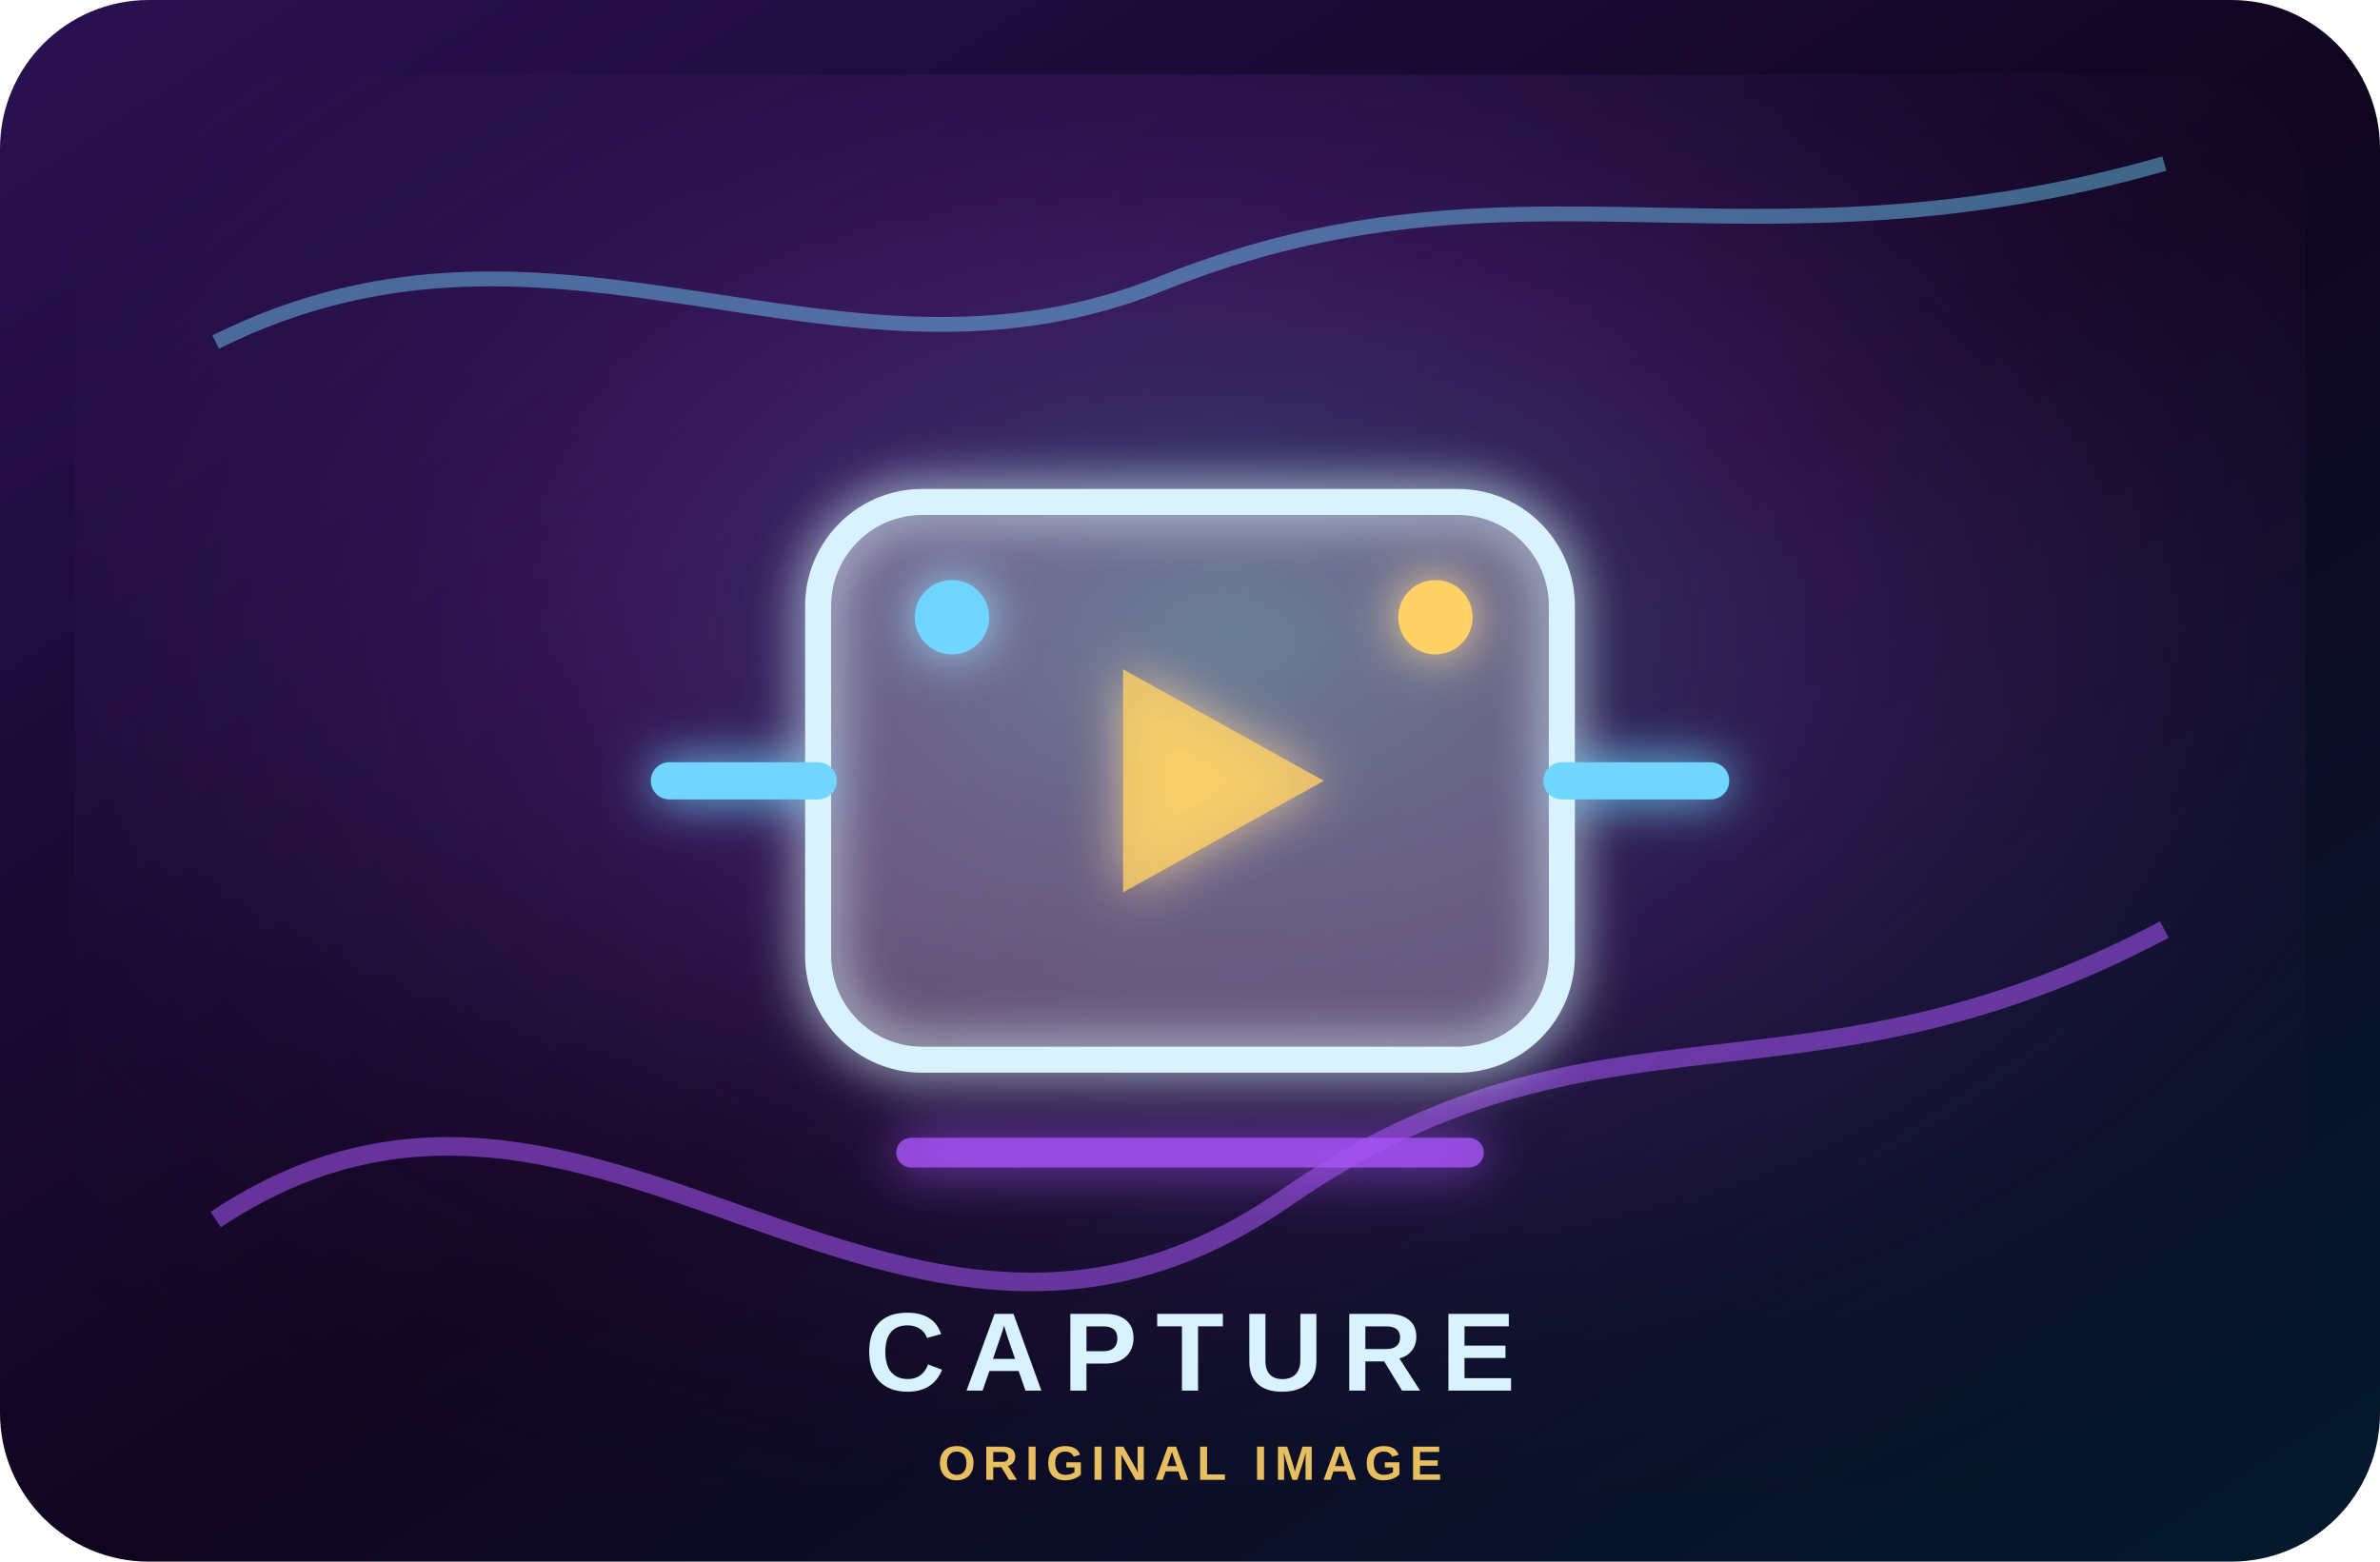
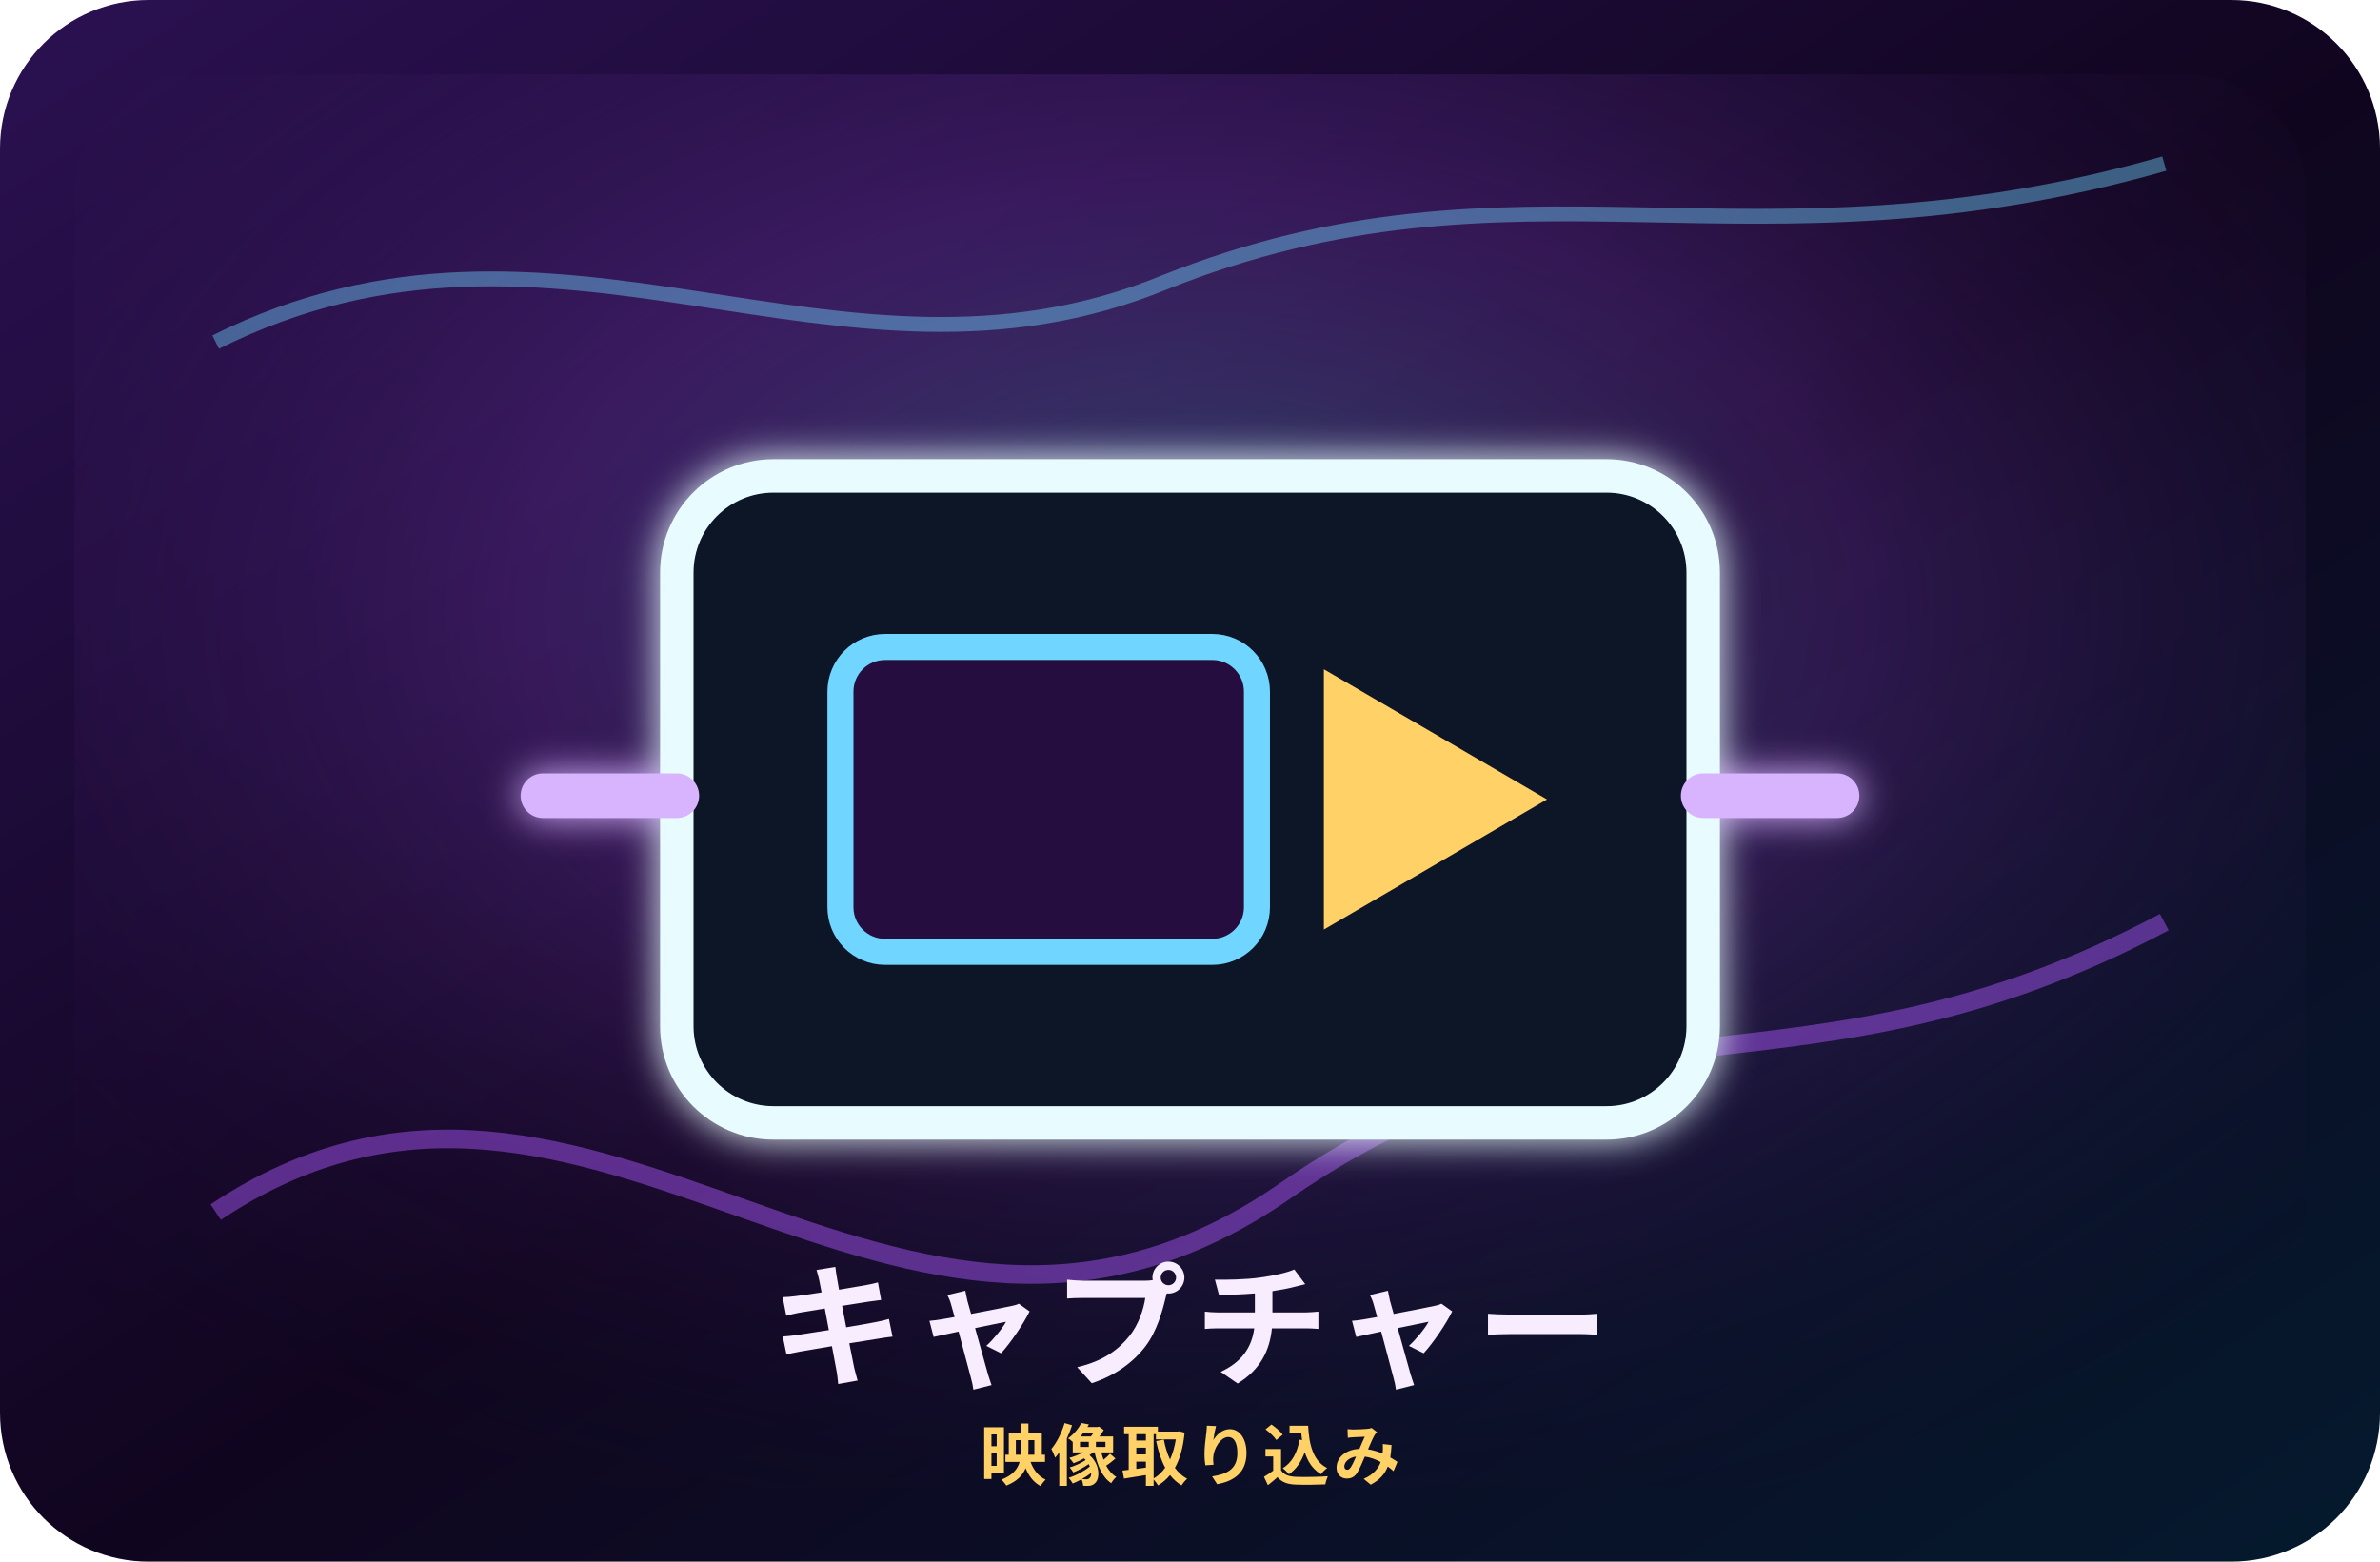
<svg xmlns="http://www.w3.org/2000/svg" aria-labelledby="title desc" role="img" viewBox="0 0 640 420">
  <defs>
-     <linearGradient id="c" y2="1">
-       <stop stop-color="#2b1152" offset="0" />
-       <stop stop-color="#10051f" offset=".52" />
-       <stop stop-color="#041a2e" offset="1" />
+     <linearGradient id="bg" x1="0" x2="1" y1="0" y2="1">
+       <stop offset="0" stop-color="#2b1152" />
+       <stop offset=".52" stop-color="#10051f" />
+       <stop offset="1" stop-color="#041a2e" />
    </linearGradient>
-     <radialGradient id="b" cx=".52" cy=".4" r=".72">
-       <stop stop-color="#70d6ff" stop-opacity=".34" offset="0" />
-       <stop stop-color="#a855f7" stop-opacity=".2" offset=".38" />
-       <stop stop-opacity="0" offset="1" />
+     <radialGradient id="glow" cx=".50" cy=".38" r=".72">
+       <stop offset="0" stop-color="#70d6ff" stop-opacity=".30" />
+       <stop offset=".42" stop-color="#a855f7" stop-opacity=".20" />
+       <stop offset="1" stop-color="#000000" stop-opacity="0" />
    </radialGradient>
-     <filter id="a" x="-20%" y="-20%" width="140%" height="140%">
-       <feGaussianBlur result="blur" stdDeviation="7" />
+     <filter id="softGlow" x="-20%" y="-20%" width="140%" height="140%">
+       <feGaussianBlur stdDeviation="5" result="blur" />
      <feMerge>
        <feMergeNode in="blur" />
        <feMergeNode in="SourceGraphic" />
      </feMerge>
    </filter>
+     <style>
+       .main{filter:url(#softGlow)}
+       .label{font-family:-apple-system,BlinkMacSystemFont,'Hiragino Sans','Yu Gothic',Meiryo,Arial,sans-serif;font-weight:900;fill:#f8ecff;text-anchor:middle;letter-spacing:2px}
+       .sub{font-family:-apple-system,BlinkMacSystemFont,'Hiragino Sans','Yu Gothic',Meiryo,Arial,sans-serif;font-weight:800;fill:#ffd166;text-anchor:middle;letter-spacing:1px}
+     </style>
  </defs>
-   <rect width="640" height="420" rx="40" fill="url(#c)" />
-   <rect x="20" y="20" width="600" height="380" rx="32" fill="url(#b)" />
-   <path d="m58 328c102-68 182 68 288-6 84-58 138-20 236-72" fill="none" opacity=".55" stroke="#a855f7" stroke-width="5" />
-   <path d="m58 92c92-46 167 20 255-16 95-38 157 0 269-32" fill="none" opacity=".45" stroke="#70d6ff" stroke-width="4" />
-   <g filter="url(#a)">
-     <rect x="220" y="135" width="200" height="150" rx="28" fill="rgba(255,255,255,.15)" stroke="#d8f3ff" stroke-width="7" />
-     <polygon points="302 180 302 240 356 210" fill="rgba(255,209,102,.78)" />
-     <path d="m180 210h40m200 0h40" stroke="#70d6ff" stroke-linecap="round" stroke-width="10" />
-     <path d="m245 310h150" opacity=".8" stroke="#a855f7" stroke-linecap="round" stroke-width="8" />
-     <circle cx="256" cy="166" r="10" fill="#70d6ff" />
-     <circle cx="386" cy="166" r="10" fill="#ffd166" />
+   <rect width="640" height="420" rx="40" fill="url(#bg)" />
+   <rect x="20" y="20" width="600" height="380" rx="32" fill="url(#glow)" />
+   <path d="M58 326 C160 258 240 394 346 320 C430 262 484 300 582 248" fill="none" opacity=".48" stroke="#a855f7" stroke-width="5" />
+   <path d="M58 92 C150 46 225 112 313 76 C408 38 470 76 582 44" fill="none" opacity=".42" stroke="#70d6ff" stroke-width="4" />
+   <g class="main" transform="translate(0,0)">
+     <rect x="182" y="128" width="276" height="174" rx="26" fill="#0b1228" stroke="#e8fbff" stroke-width="9" />
+     <rect x="226" y="174" width="112" height="82" rx="12" fill="#25113f" stroke="#70d6ff" stroke-width="7" />
+     <path d="M356 180 L416 215 L356 250 Z" fill="#ffd166" />
+     <path d="M146 214 H182 M458 214 H494" stroke="#d8b4fe" stroke-width="12" stroke-linecap="round" />
  </g>
-   <text x="320" y="374" fill="#d8f3ff" font-family="Arial, Helvetica, sans-serif" font-size="30" font-weight="900" letter-spacing="5" text-anchor="middle">CAPTURE</text>
-   <text x="320" y="398" fill="#ffd166" font-family="Arial, Helvetica, sans-serif" font-size="13" font-weight="700" letter-spacing="2" opacity=".9" text-anchor="middle">ORIGINAL IMAGE</text>
+   <text class="label" x="320" y="370" font-size="36">キャプチャー</text>
+   <text class="sub" x="320" y="398" font-size="18">映像取り込み</text>
</svg>
